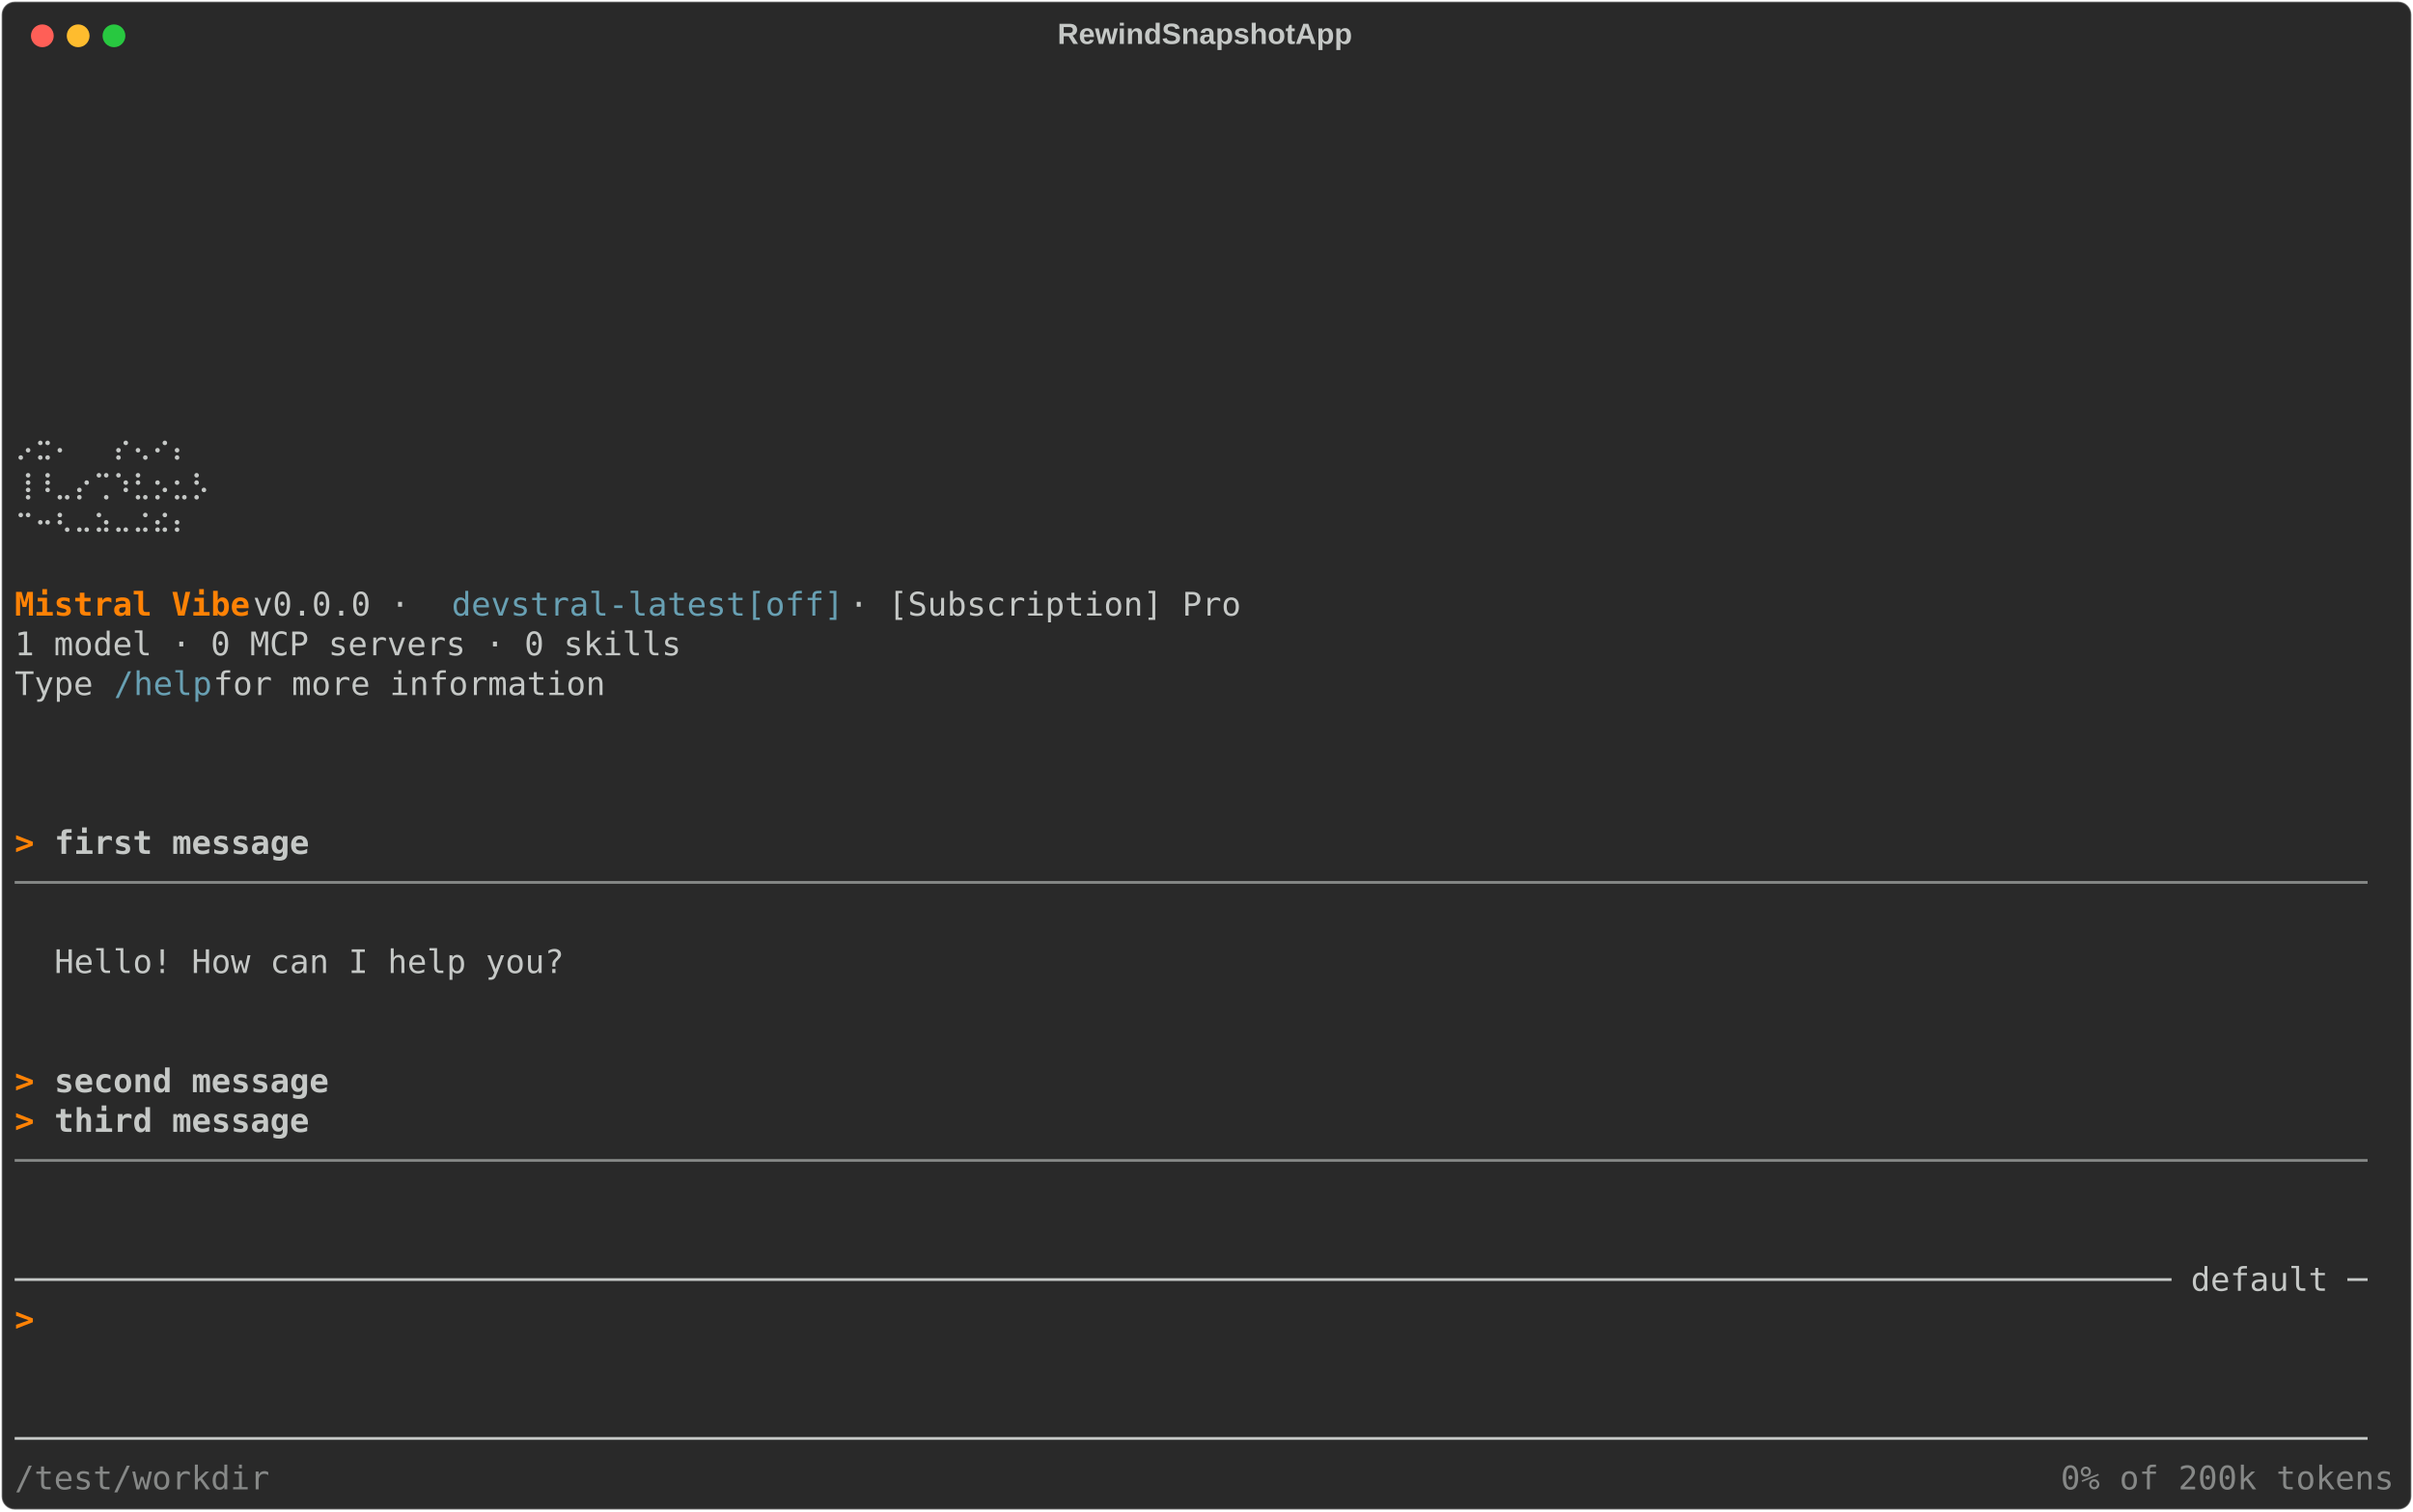
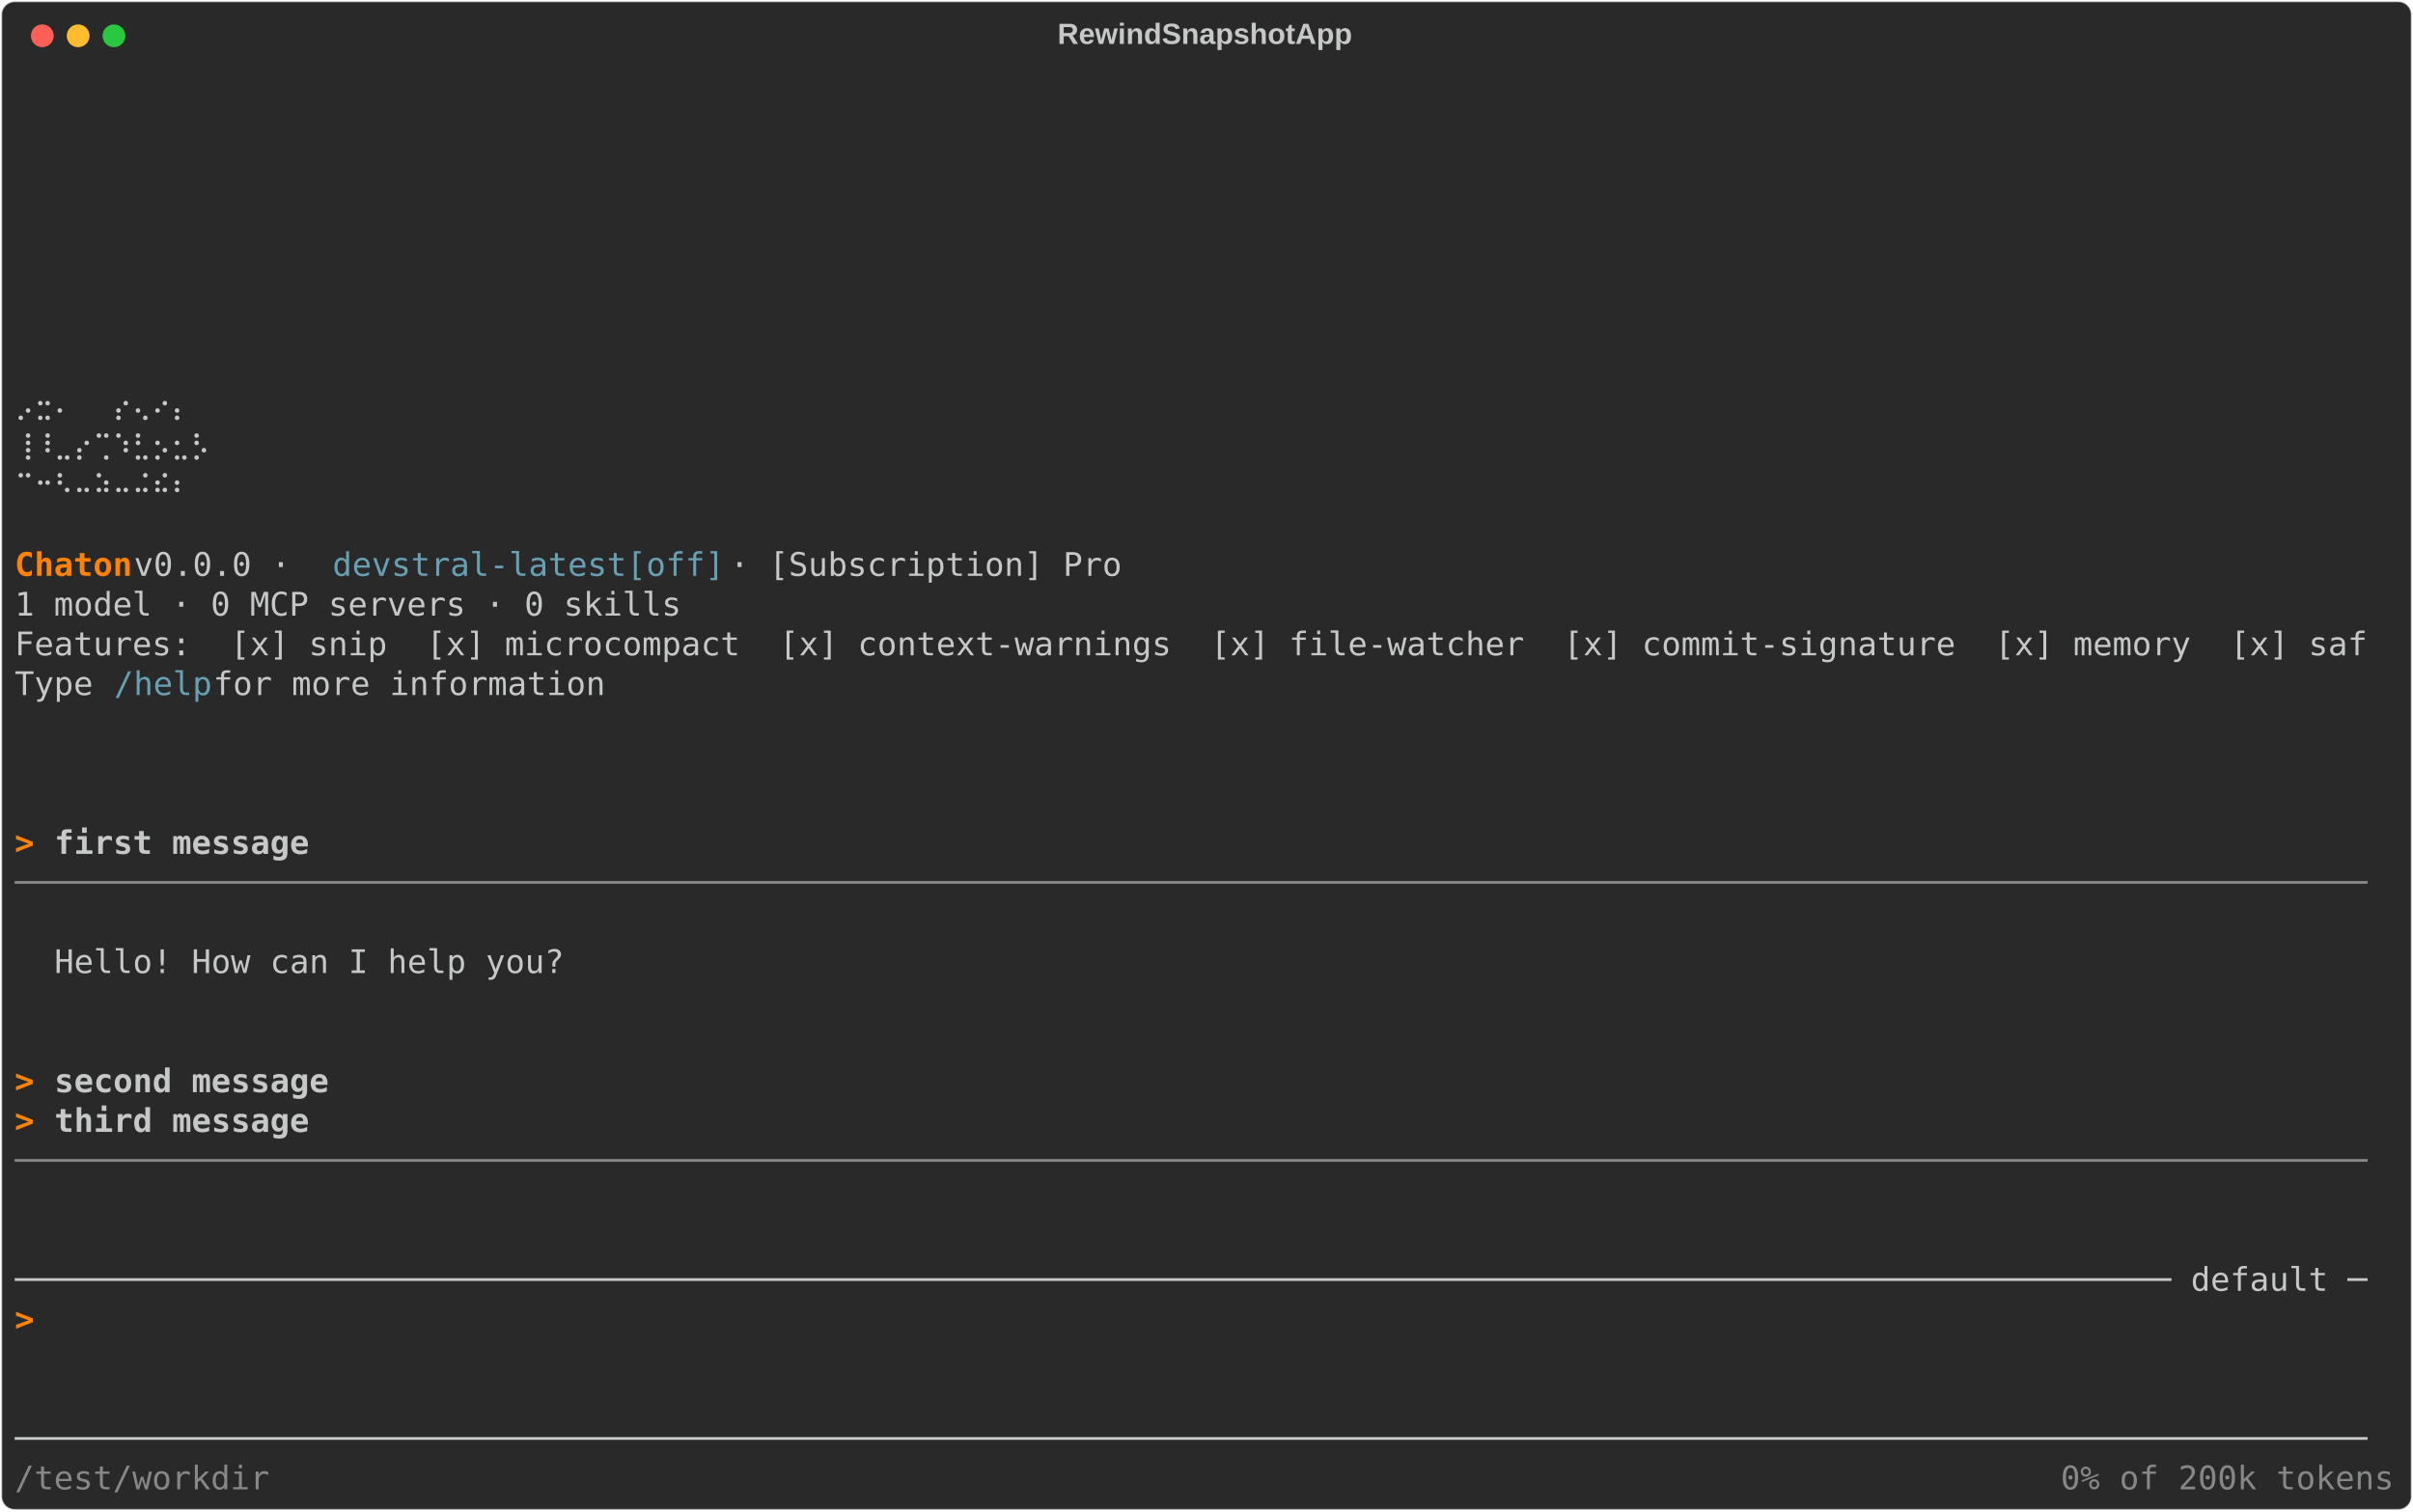
<svg xmlns="http://www.w3.org/2000/svg" class="rich-terminal" viewBox="0 0 1482 928.4">
  <style>

    @font-face {
        font-family: "Fira Code";
        src: local("FiraCode-Regular"),
                url("https://cdnjs.cloudflare.com/ajax/libs/firacode/6.2.0/woff2/FiraCode-Regular.woff2") format("woff2"),
                url("https://cdnjs.cloudflare.com/ajax/libs/firacode/6.2.0/woff/FiraCode-Regular.woff") format("woff");
        font-style: normal;
        font-weight: 400;
    }
    @font-face {
        font-family: "Fira Code";
        src: local("FiraCode-Bold"),
                url("https://cdnjs.cloudflare.com/ajax/libs/firacode/6.2.0/woff2/FiraCode-Bold.woff2") format("woff2"),
                url("https://cdnjs.cloudflare.com/ajax/libs/firacode/6.2.0/woff/FiraCode-Bold.woff") format("woff");
        font-style: bold;
        font-weight: 700;
    }

    .terminal-matrix {
        font-family: Fira Code, monospace;
        font-size: 20px;
        line-height: 24.4px;
        font-variant-east-asian: full-width;
    }

    .terminal-title {
        font-size: 18px;
        font-weight: bold;
        font-family: arial;
    }

    .terminal-r1 { fill: #c5c8c6 }
.terminal-r2 { fill: #ff8205;font-weight: bold }
.terminal-r3 { fill: #68a0b3 }
.terminal-r4 { fill: #c5c8c6;font-weight: bold }
.terminal-r5 { fill: #868887 }
    </style>
  <defs>
    <clipPath id="terminal-clip-terminal">
      <rect x="0" y="0" width="1463.0" height="877.4" />
    </clipPath>
    <clipPath id="terminal-line-0">
      <rect x="0" y="1.5" width="1464" height="24.65" />
    </clipPath>
    <clipPath id="terminal-line-1">
      <rect x="0" y="25.9" width="1464" height="24.65" />
    </clipPath>
    <clipPath id="terminal-line-2">
      <rect x="0" y="50.3" width="1464" height="24.65" />
    </clipPath>
    <clipPath id="terminal-line-3">
      <rect x="0" y="74.7" width="1464" height="24.65" />
    </clipPath>
    <clipPath id="terminal-line-4">
      <rect x="0" y="99.1" width="1464" height="24.65" />
    </clipPath>
    <clipPath id="terminal-line-5">
      <rect x="0" y="123.5" width="1464" height="24.65" />
    </clipPath>
    <clipPath id="terminal-line-6">
      <rect x="0" y="147.9" width="1464" height="24.65" />
    </clipPath>
    <clipPath id="terminal-line-7">
      <rect x="0" y="172.3" width="1464" height="24.65" />
    </clipPath>
    <clipPath id="terminal-line-8">
      <rect x="0" y="196.7" width="1464" height="24.65" />
    </clipPath>
    <clipPath id="terminal-line-9">
      <rect x="0" y="221.1" width="1464" height="24.65" />
    </clipPath>
    <clipPath id="terminal-line-10">
      <rect x="0" y="245.5" width="1464" height="24.65" />
    </clipPath>
    <clipPath id="terminal-line-11">
      <rect x="0" y="269.9" width="1464" height="24.65" />
    </clipPath>
    <clipPath id="terminal-line-12">
      <rect x="0" y="294.3" width="1464" height="24.65" />
    </clipPath>
    <clipPath id="terminal-line-13">
      <rect x="0" y="318.7" width="1464" height="24.65" />
    </clipPath>
    <clipPath id="terminal-line-14">
      <rect x="0" y="343.1" width="1464" height="24.65" />
    </clipPath>
    <clipPath id="terminal-line-15">
      <rect x="0" y="367.5" width="1464" height="24.65" />
    </clipPath>
    <clipPath id="terminal-line-16">
      <rect x="0" y="391.9" width="1464" height="24.65" />
    </clipPath>
    <clipPath id="terminal-line-17">
      <rect x="0" y="416.3" width="1464" height="24.65" />
    </clipPath>
    <clipPath id="terminal-line-18">
      <rect x="0" y="440.7" width="1464" height="24.65" />
    </clipPath>
    <clipPath id="terminal-line-19">
      <rect x="0" y="465.1" width="1464" height="24.65" />
    </clipPath>
    <clipPath id="terminal-line-20">
      <rect x="0" y="489.5" width="1464" height="24.65" />
    </clipPath>
    <clipPath id="terminal-line-21">
      <rect x="0" y="513.9" width="1464" height="24.65" />
    </clipPath>
    <clipPath id="terminal-line-22">
      <rect x="0" y="538.3" width="1464" height="24.65" />
    </clipPath>
    <clipPath id="terminal-line-23">
      <rect x="0" y="562.7" width="1464" height="24.65" />
    </clipPath>
    <clipPath id="terminal-line-24">
      <rect x="0" y="587.1" width="1464" height="24.65" />
    </clipPath>
    <clipPath id="terminal-line-25">
      <rect x="0" y="611.5" width="1464" height="24.65" />
    </clipPath>
    <clipPath id="terminal-line-26">
      <rect x="0" y="635.9" width="1464" height="24.65" />
    </clipPath>
    <clipPath id="terminal-line-27">
      <rect x="0" y="660.3" width="1464" height="24.65" />
    </clipPath>
    <clipPath id="terminal-line-28">
      <rect x="0" y="684.7" width="1464" height="24.65" />
    </clipPath>
    <clipPath id="terminal-line-29">
      <rect x="0" y="709.1" width="1464" height="24.65" />
    </clipPath>
    <clipPath id="terminal-line-30">
      <rect x="0" y="733.5" width="1464" height="24.65" />
    </clipPath>
    <clipPath id="terminal-line-31">
      <rect x="0" y="757.9" width="1464" height="24.65" />
    </clipPath>
    <clipPath id="terminal-line-32">
      <rect x="0" y="782.3" width="1464" height="24.65" />
    </clipPath>
    <clipPath id="terminal-line-33">
      <rect x="0" y="806.7" width="1464" height="24.65" />
    </clipPath>
    <clipPath id="terminal-line-34">
      <rect x="0" y="831.1" width="1464" height="24.65" />
    </clipPath>
  </defs>
  <rect fill="#292929" stroke="rgba(255,255,255,0.35)" stroke-width="1" x="1" y="1" width="1480" height="926.4" rx="8" />
  <text class="terminal-title" fill="#c5c8c6" text-anchor="middle" x="740" y="27">RewindSnapshotApp</text>
  <g transform="translate(26,22)">
    <circle cx="0" cy="0" r="7" fill="#ff5f57" />
    <circle cx="22" cy="0" r="7" fill="#febc2e" />
    <circle cx="44" cy="0" r="7" fill="#28c840" />
  </g>
  <g transform="translate(9, 41)" clip-path="url(#terminal-clip-terminal)">
    <g class="terminal-matrix">
      <text class="terminal-r1" x="1464" y="20" textLength="12.2" clip-path="url(#terminal-line-0)">
</text>
      <text class="terminal-r1" x="1464" y="44.4" textLength="12.2" clip-path="url(#terminal-line-1)">
</text>
      <text class="terminal-r1" x="1464" y="68.8" textLength="12.2" clip-path="url(#terminal-line-2)">
</text>
      <text class="terminal-r1" x="1464" y="93.2" textLength="12.2" clip-path="url(#terminal-line-3)">
</text>
      <text class="terminal-r1" x="1464" y="117.6" textLength="12.2" clip-path="url(#terminal-line-4)">
</text>
      <text class="terminal-r1" x="1464" y="142" textLength="12.2" clip-path="url(#terminal-line-5)">
</text>
      <text class="terminal-r1" x="1464" y="166.4" textLength="12.2" clip-path="url(#terminal-line-6)">
</text>
      <text class="terminal-r1" x="1464" y="190.8" textLength="12.2" clip-path="url(#terminal-line-7)">
</text>
+       <text class="terminal-r1" x="0" y="215.2" textLength="134.2" clip-path="url(#terminal-line-8)">  ⡠⣒⠄  ⡔⢄⠔⡄</text>
      <text class="terminal-r1" x="1464" y="215.2" textLength="12.2" clip-path="url(#terminal-line-8)">
</text>
-       <text class="terminal-r1" x="0" y="239.6" textLength="134.2" clip-path="url(#terminal-line-9)">  ⡠⣒⠄  ⡔⢄⠔⡄</text>
+       <text class="terminal-r1" x="0" y="239.6" textLength="134.2" clip-path="url(#terminal-line-9)"> ⢸⠸⣀⡔⢉⠱⣃⡢⣂⡣</text>
      <text class="terminal-r1" x="1464" y="239.6" textLength="12.2" clip-path="url(#terminal-line-9)">
</text>
-       <text class="terminal-r1" x="0" y="264" textLength="134.2" clip-path="url(#terminal-line-10)"> ⢸⠸⣀⡔⢉⠱⣃⡢⣂⡣</text>
+       <text class="terminal-r1" x="0" y="264" textLength="134.2" clip-path="url(#terminal-line-10)">  ⠉⠒⠣⠤⠵⠤⠬⠮⠆</text>
      <text class="terminal-r1" x="1464" y="264" textLength="12.2" clip-path="url(#terminal-line-10)">
</text>
-       <text class="terminal-r1" x="0" y="288.4" textLength="134.2" clip-path="url(#terminal-line-11)">  ⠉⠒⠣⠤⠵⠤⠬⠮⠆</text>
      <text class="terminal-r1" x="1464" y="288.4" textLength="12.2" clip-path="url(#terminal-line-11)">
</text>
+       <text class="terminal-r2" x="0" y="312.8" textLength="73.2" clip-path="url(#terminal-line-12)">Chaton</text>
+       <text class="terminal-r1" x="73.2" y="312.8" textLength="122" clip-path="url(#terminal-line-12)"> v0.0.0 · </text>
+       <text class="terminal-r3" x="195.2" y="312.8" textLength="244" clip-path="url(#terminal-line-12)">devstral-latest[off]</text>
+       <text class="terminal-r1" x="439.2" y="312.8" textLength="256.2" clip-path="url(#terminal-line-12)"> · [Subscription] Pro</text>
      <text class="terminal-r1" x="1464" y="312.8" textLength="12.2" clip-path="url(#terminal-line-12)">
</text>
-       <text class="terminal-r2" x="0" y="337.2" textLength="146.4" clip-path="url(#terminal-line-13)">Mistral Vibe</text>
-       <text class="terminal-r1" x="146.4" y="337.2" textLength="122" clip-path="url(#terminal-line-13)"> v0.0.0 · </text>
-       <text class="terminal-r3" x="268.4" y="337.2" textLength="244" clip-path="url(#terminal-line-13)">devstral-latest[off]</text>
-       <text class="terminal-r1" x="512.4" y="337.2" textLength="256.2" clip-path="url(#terminal-line-13)"> · [Subscription] Pro</text>
+       <text class="terminal-r1" x="0" y="337.2" textLength="414.8" clip-path="url(#terminal-line-13)">1 model · 0 MCP servers · 0 skills</text>
      <text class="terminal-r1" x="1464" y="337.2" textLength="12.2" clip-path="url(#terminal-line-13)">
</text>
-       <text class="terminal-r1" x="0" y="361.6" textLength="414.8" clip-path="url(#terminal-line-14)">1 model · 0 MCP servers · 0 skills</text>
+       <text class="terminal-r1" x="0" y="361.6" textLength="1464" clip-path="url(#terminal-line-14)">Features:  [x] snip  [x] microcompact  [x] context-warnings  [x] file-watcher  [x] commit-signature  [x] memory  [x] saf</text>
      <text class="terminal-r1" x="1464" y="361.6" textLength="12.2" clip-path="url(#terminal-line-14)">
</text>
      <text class="terminal-r1" x="0" y="386" textLength="61" clip-path="url(#terminal-line-15)">Type </text>
      <text class="terminal-r3" x="61" y="386" textLength="61" clip-path="url(#terminal-line-15)">/help</text>
      <text class="terminal-r1" x="122" y="386" textLength="256.2" clip-path="url(#terminal-line-15)"> for more information</text>
      <text class="terminal-r1" x="1464" y="386" textLength="12.2" clip-path="url(#terminal-line-15)">
</text>
      <text class="terminal-r1" x="1464" y="410.4" textLength="12.2" clip-path="url(#terminal-line-16)">
</text>
      <text class="terminal-r1" x="1464" y="434.8" textLength="12.2" clip-path="url(#terminal-line-17)">
</text>
      <text class="terminal-r1" x="1464" y="459.2" textLength="12.2" clip-path="url(#terminal-line-18)">
</text>
      <text class="terminal-r2" x="0" y="483.6" textLength="24.4" clip-path="url(#terminal-line-19)">&gt; </text>
      <text class="terminal-r4" x="24.4" y="483.6" textLength="158.6" clip-path="url(#terminal-line-19)">first message</text>
      <text class="terminal-r1" x="1464" y="483.6" textLength="12.2" clip-path="url(#terminal-line-19)">
</text>
      <text class="terminal-r5" x="0" y="508" textLength="1464" clip-path="url(#terminal-line-20)">────────────────────────────────────────────────────────────────────────────────────────────────────────────────────────</text>
      <text class="terminal-r1" x="1464" y="508" textLength="12.2" clip-path="url(#terminal-line-20)">
</text>
      <text class="terminal-r1" x="1464" y="532.4" textLength="12.2" clip-path="url(#terminal-line-21)">
</text>
      <text class="terminal-r1" x="24.4" y="556.8" textLength="317.2" clip-path="url(#terminal-line-22)">Hello! How can I help you?</text>
      <text class="terminal-r1" x="1464" y="556.8" textLength="12.2" clip-path="url(#terminal-line-22)">
</text>
      <text class="terminal-r1" x="1464" y="581.2" textLength="12.2" clip-path="url(#terminal-line-23)">
</text>
      <text class="terminal-r1" x="1464" y="605.6" textLength="12.2" clip-path="url(#terminal-line-24)">
</text>
      <text class="terminal-r2" x="0" y="630" textLength="24.4" clip-path="url(#terminal-line-25)">&gt; </text>
      <text class="terminal-r4" x="24.4" y="630" textLength="170.8" clip-path="url(#terminal-line-25)">second message</text>
      <text class="terminal-r1" x="1464" y="630" textLength="12.2" clip-path="url(#terminal-line-25)">
</text>
      <text class="terminal-r2" x="0" y="654.4" textLength="24.4" clip-path="url(#terminal-line-26)">&gt; </text>
      <text class="terminal-r4" x="24.4" y="654.4" textLength="158.6" clip-path="url(#terminal-line-26)">third message</text>
      <text class="terminal-r1" x="1464" y="654.4" textLength="12.2" clip-path="url(#terminal-line-26)">
</text>
      <text class="terminal-r5" x="0" y="678.8" textLength="1464" clip-path="url(#terminal-line-27)">────────────────────────────────────────────────────────────────────────────────────────────────────────────────────────</text>
      <text class="terminal-r1" x="1464" y="678.8" textLength="12.2" clip-path="url(#terminal-line-27)">
</text>
      <text class="terminal-r1" x="1464" y="703.2" textLength="12.2" clip-path="url(#terminal-line-28)">
</text>
      <text class="terminal-r1" x="1464" y="727.6" textLength="12.2" clip-path="url(#terminal-line-29)">
</text>
      <text class="terminal-r1" x="0" y="752" textLength="1464" clip-path="url(#terminal-line-30)">────────────────────────────────────────────────────────────────────────────────────────────────────────────── default ─</text>
      <text class="terminal-r1" x="1464" y="752" textLength="12.2" clip-path="url(#terminal-line-30)">
</text>
      <text class="terminal-r2" x="0" y="776.4" textLength="12.2" clip-path="url(#terminal-line-31)">&gt;</text>
      <text class="terminal-r1" x="1464" y="776.4" textLength="12.2" clip-path="url(#terminal-line-31)">
</text>
      <text class="terminal-r1" x="1464" y="800.8" textLength="12.2" clip-path="url(#terminal-line-32)">
</text>
      <text class="terminal-r1" x="1464" y="825.2" textLength="12.2" clip-path="url(#terminal-line-33)">
</text>
      <text class="terminal-r1" x="0" y="849.6" textLength="1464" clip-path="url(#terminal-line-34)">────────────────────────────────────────────────────────────────────────────────────────────────────────────────────────</text>
      <text class="terminal-r1" x="1464" y="849.6" textLength="12.2" clip-path="url(#terminal-line-34)">
</text>
      <text class="terminal-r5" x="0" y="874" textLength="158.6" clip-path="url(#terminal-line-35)">/test/workdir</text>
      <text class="terminal-r5" x="1256.6" y="874" textLength="207.4" clip-path="url(#terminal-line-35)">0% of 200k tokens</text>
    </g>
  </g>
</svg>
